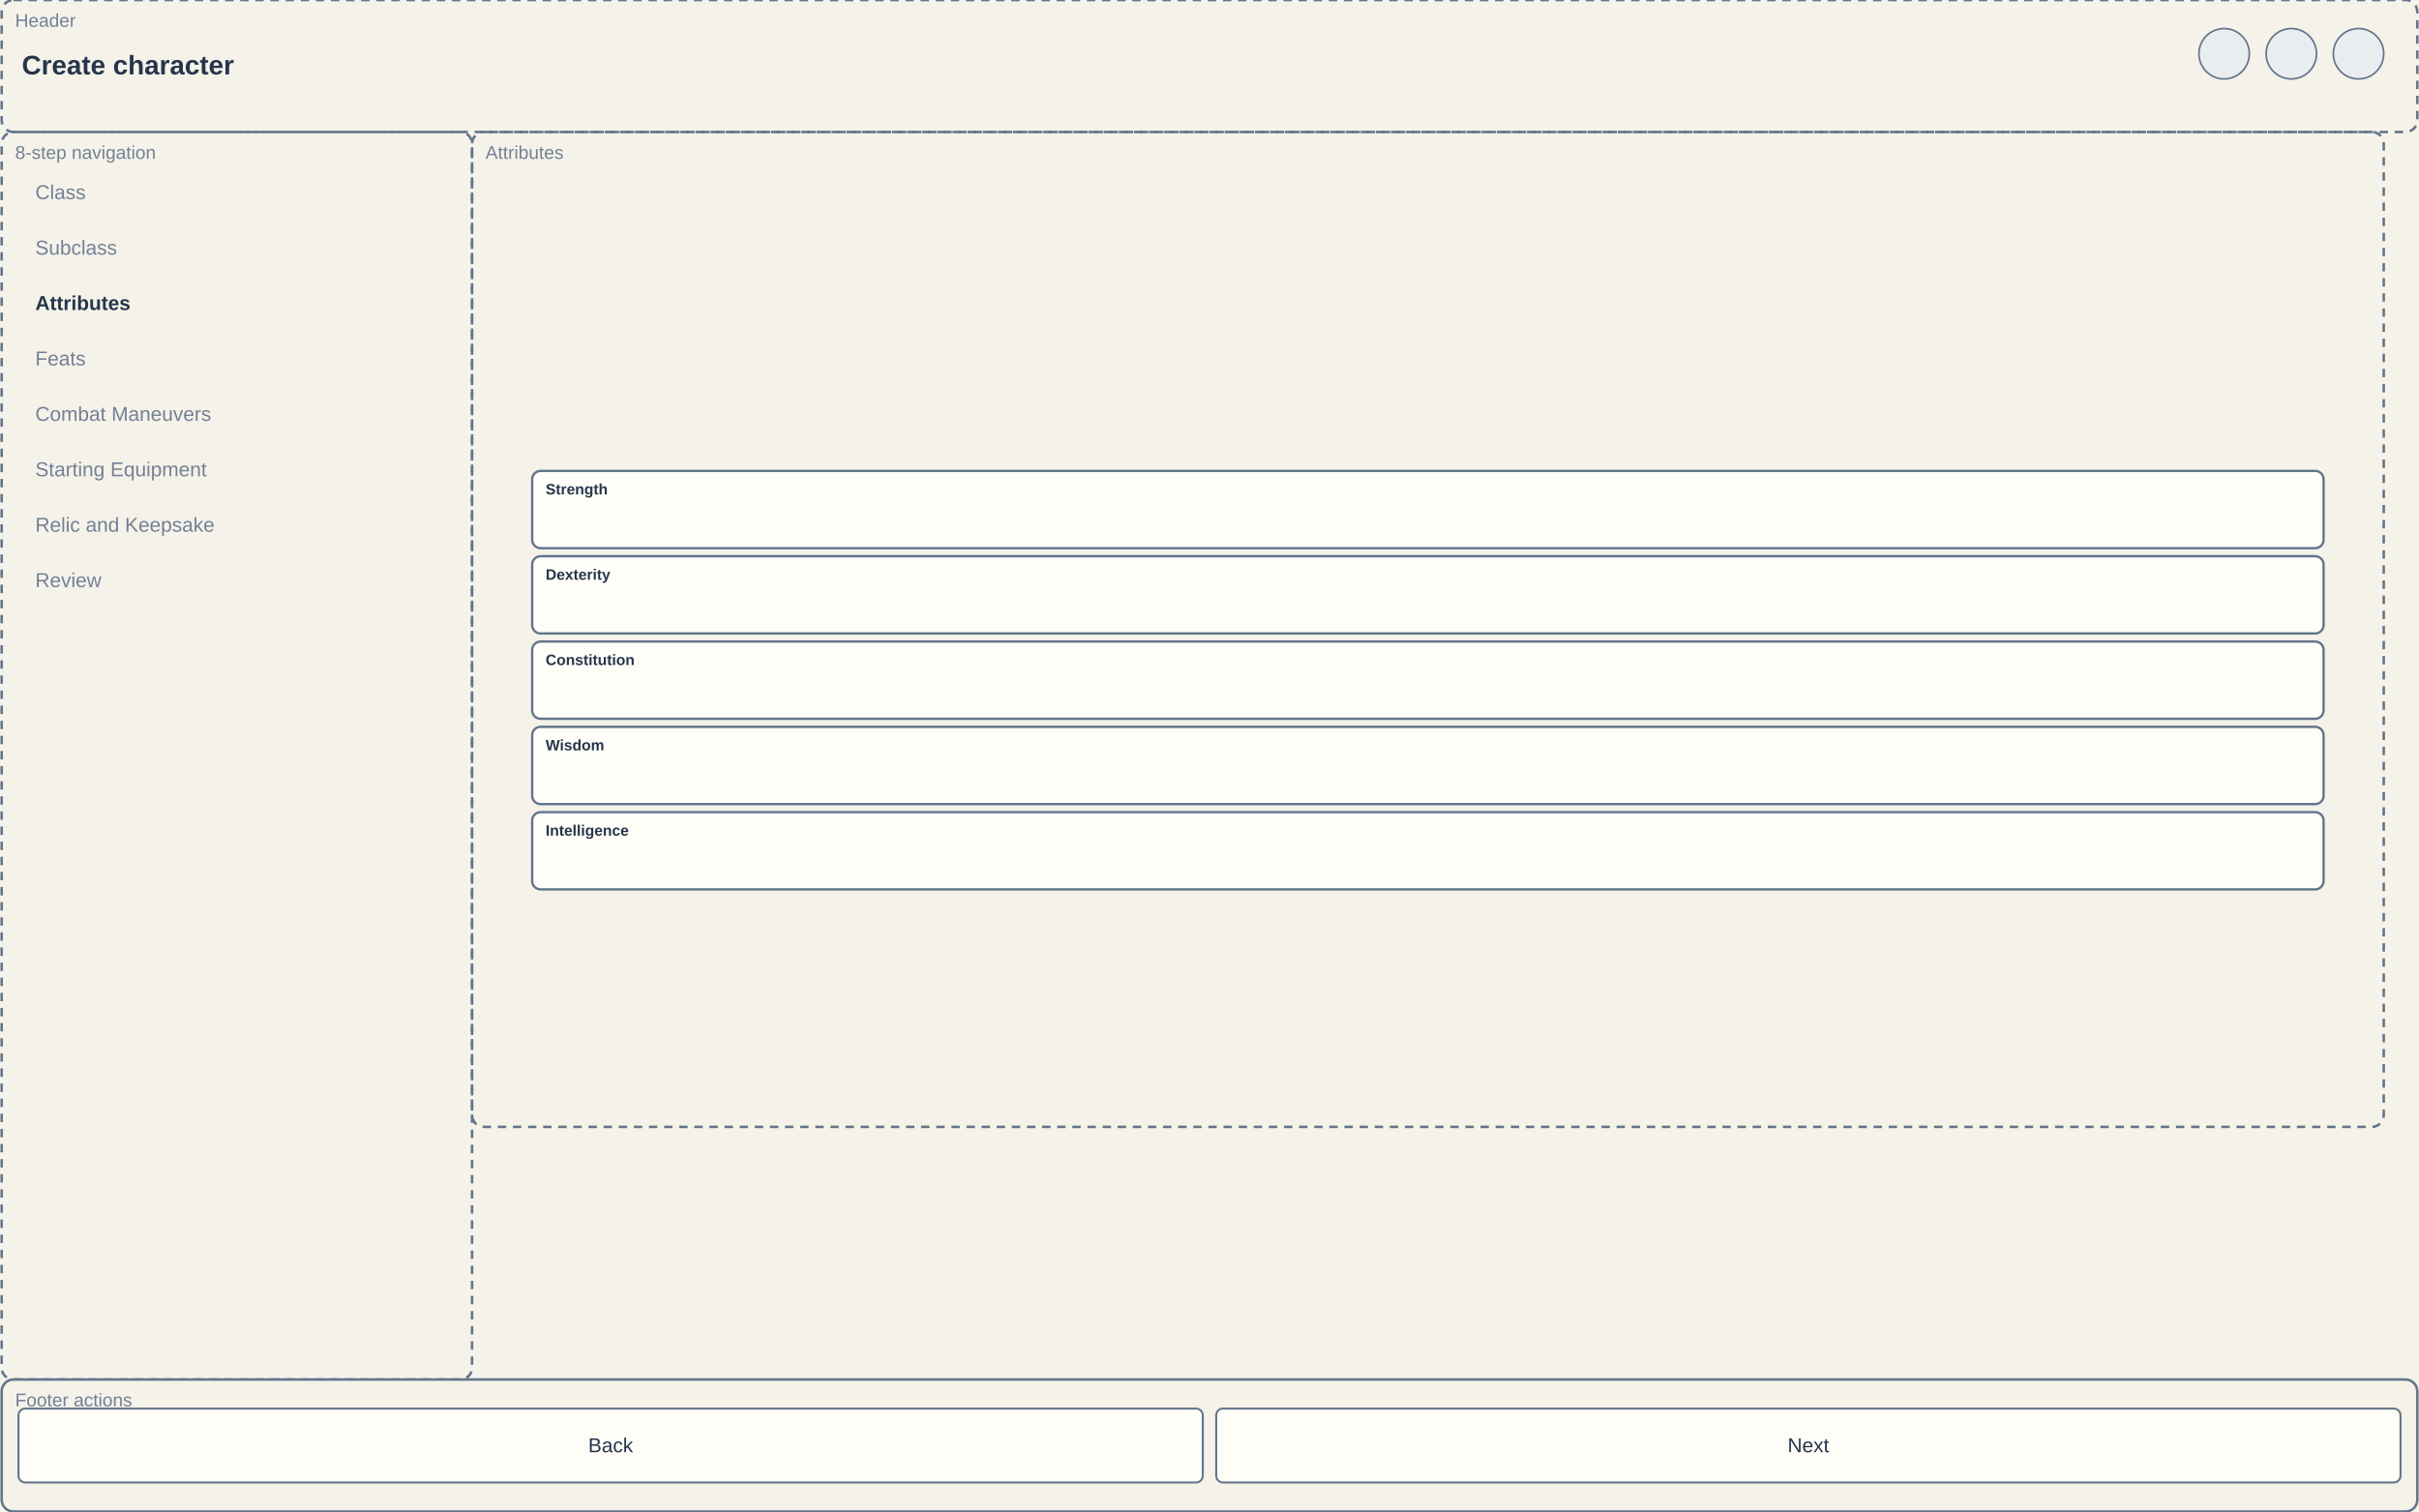
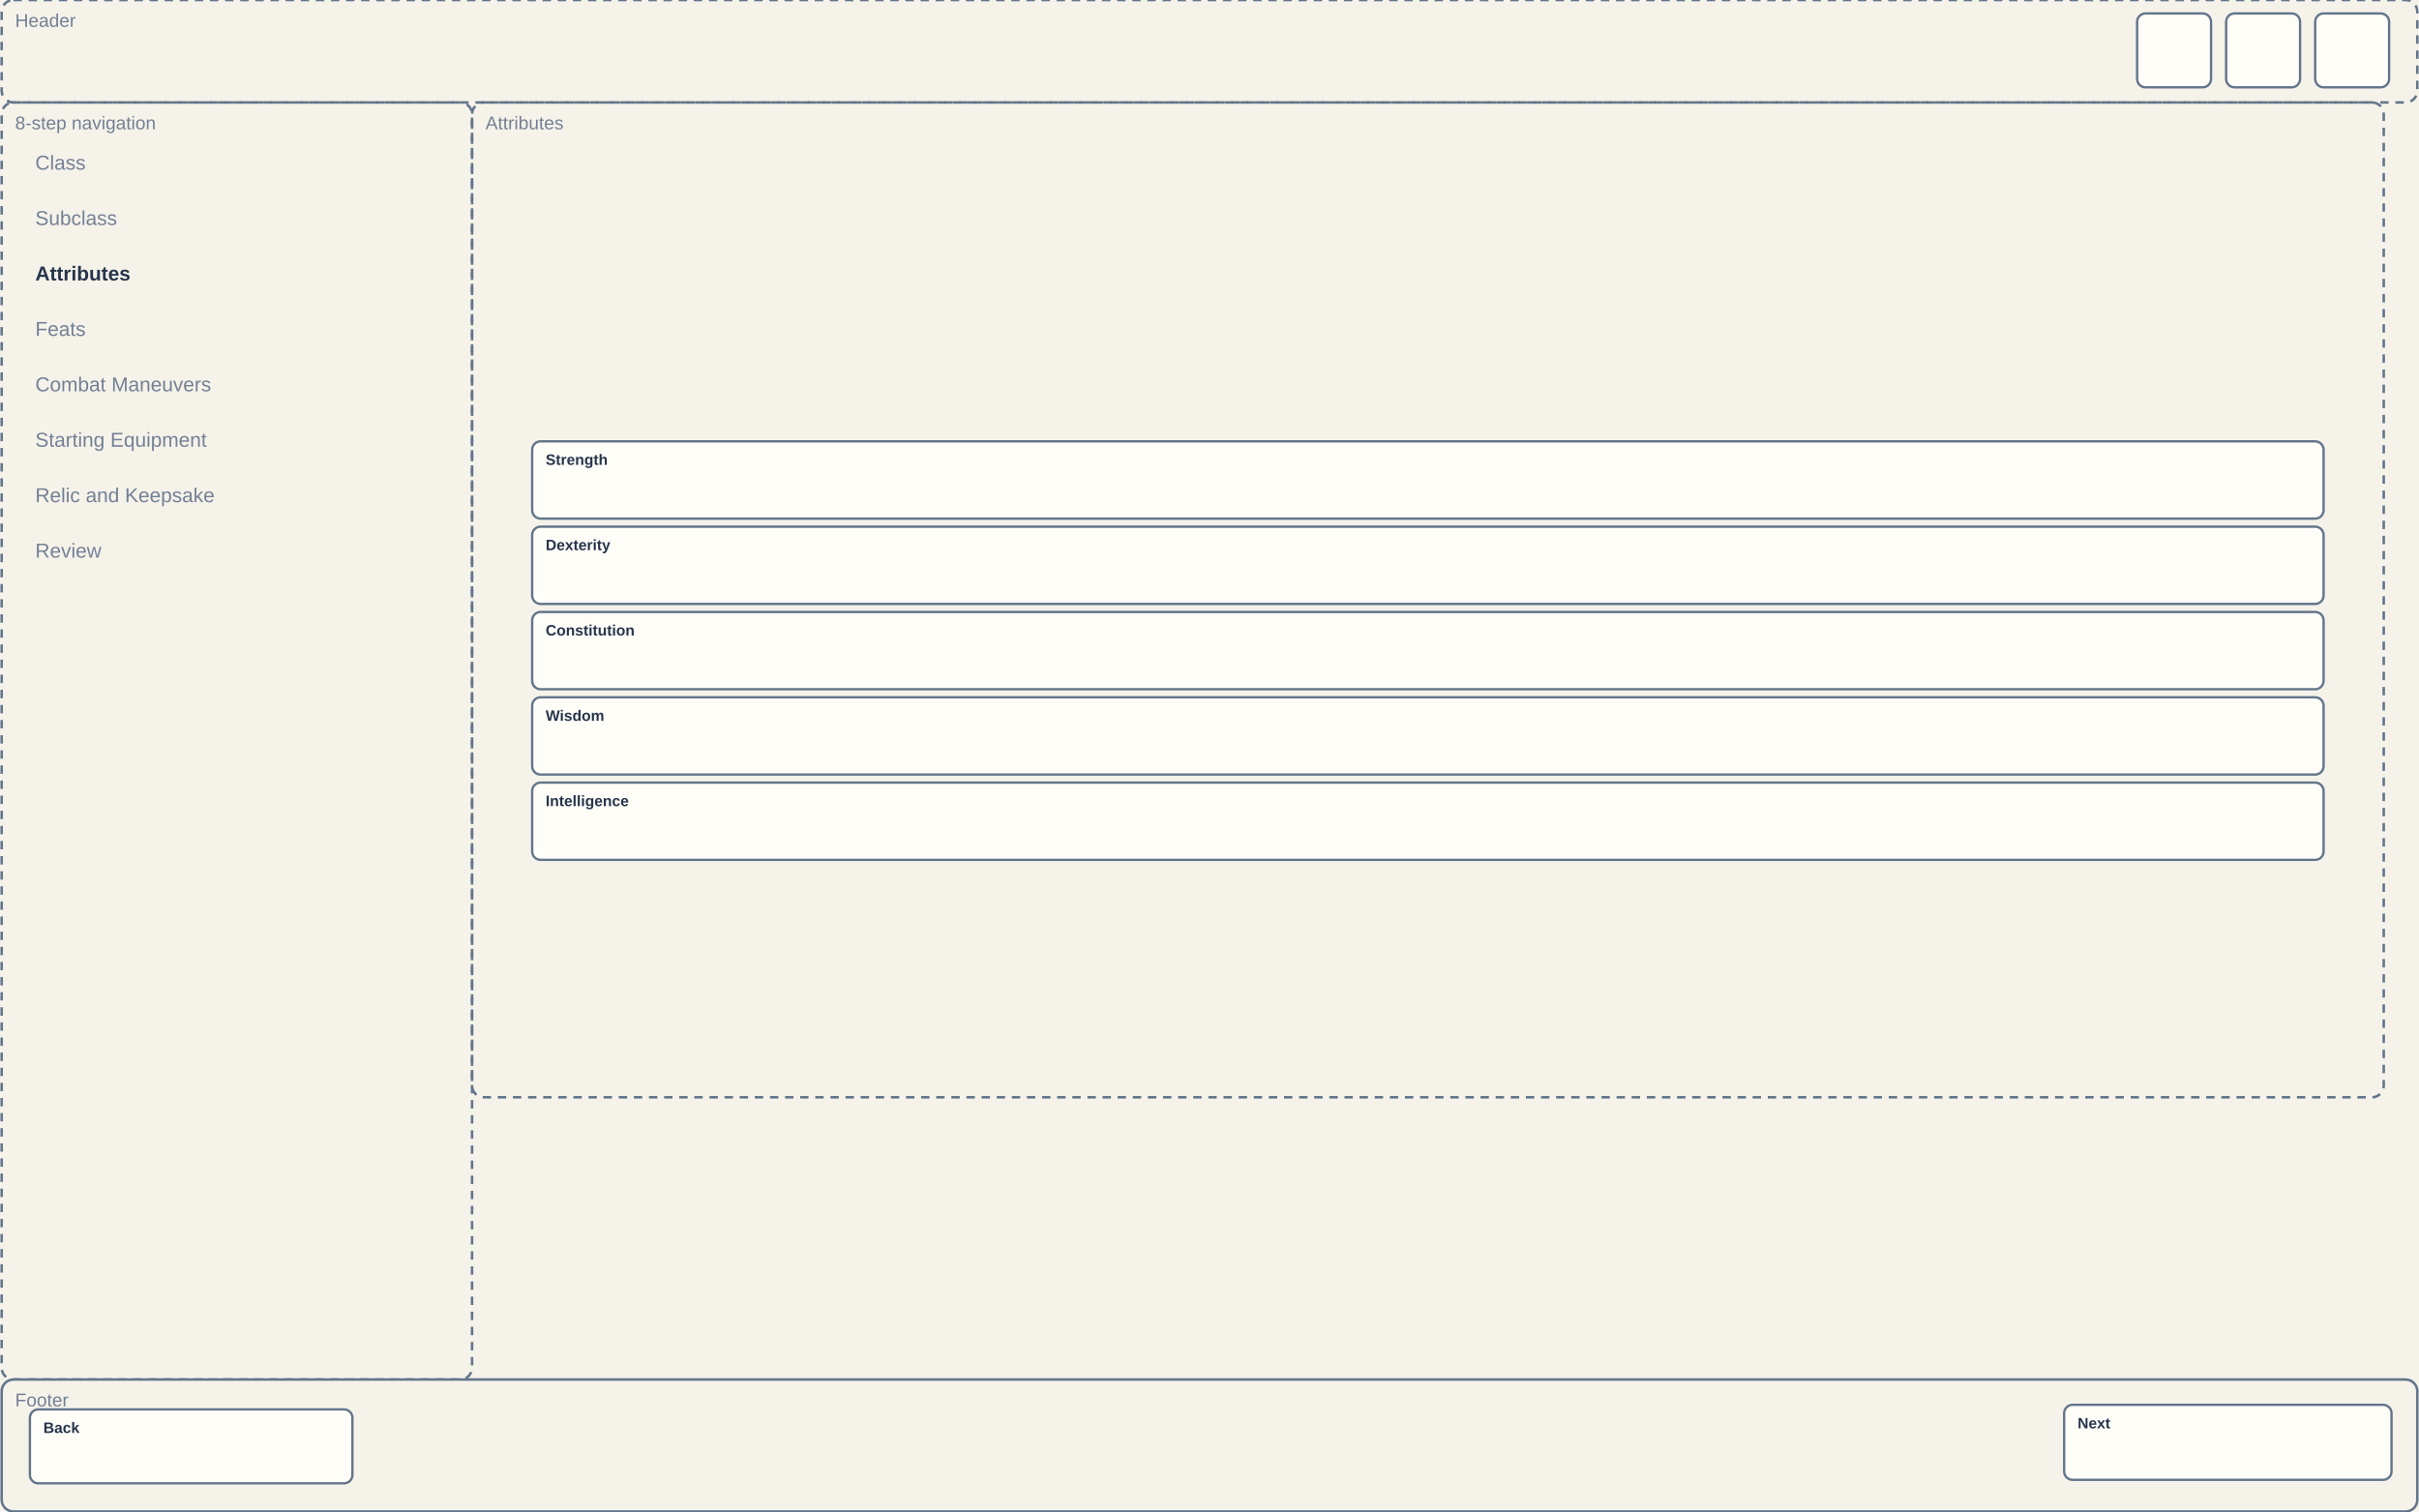
<svg xmlns="http://www.w3.org/2000/svg" width="1440" height="900" viewBox="0 0 1440 900">
  <rect width="1440" height="900" fill="#f5f2ea" />
-   <rect x="1" y="0" width="1438" height="78.594" rx="7" fill="none" stroke="#63758a" stroke-width="1.5" stroke-dasharray="5 4" />
+   <g>
+     <rect x="1" y="0" width="1438" height="61" rx="7" fill="none" stroke="#63758a" stroke-width="1.5" stroke-dasharray="5 4" />
+   </g>
  <text x="9" y="16" font-family="Arial,sans-serif" font-size="11" font-weight="500" fill="#738094">Header</text>
-   <rect x="1" y="78.594" width="280" height="742.812" rx="7" fill="none" stroke="#63758a" stroke-width="1.5" stroke-dasharray="5 4" />
-   <text x="9" y="94.594" font-family="Arial,sans-serif" font-size="11" font-weight="500" fill="#738094">8-step navigation</text>
-   <rect x="281" y="78.594" width="1138" height="592.375" rx="7" fill="none" stroke="#63758a" stroke-width="1.5" stroke-dasharray="5 4" />
-   <text x="289" y="94.594" font-family="Arial,sans-serif" font-size="11" font-weight="500" fill="#738094">Attributes</text>
-   <text x="13" y="44.297" font-family="Arial,sans-serif" font-size="16" font-weight="600" fill="#26354a">Create character</text>
-   <rect x="1309" y="17" width="30" height="30" rx="15" fill="#e9edf0" stroke="#63758a" />
-   <rect x="1349" y="17" width="30" height="30" rx="15" fill="#e9edf0" stroke="#63758a" />
-   <rect x="1389" y="17" width="30" height="30" rx="15" fill="#e9edf0" stroke="#63758a" />
-   <text x="21" y="118.594" font-family="Arial,sans-serif" font-size="12" fill="#738094" font-weight="400">Class</text>
-   <text x="21" y="151.594" font-family="Arial,sans-serif" font-size="12" fill="#738094" font-weight="400">Subclass</text>
-   <text x="21" y="184.594" font-family="Arial,sans-serif" font-size="12" fill="#26354a" font-weight="700">Attributes</text>
-   <text x="21" y="217.594" font-family="Arial,sans-serif" font-size="12" fill="#738094" font-weight="400">Feats</text>
-   <text x="21" y="250.594" font-family="Arial,sans-serif" font-size="12" fill="#738094" font-weight="400">Combat Maneuvers</text>
-   <text x="21" y="283.594" font-family="Arial,sans-serif" font-size="12" fill="#738094" font-weight="400">Starting Equipment</text>
-   <text x="21" y="316.594" font-family="Arial,sans-serif" font-size="12" fill="#738094" font-weight="400">Relic and Keepsake</text>
-   <text x="21" y="349.594" font-family="Arial,sans-serif" font-size="12" fill="#738094" font-weight="400">Review</text>
-   <rect x="316.797" y="280.391" width="1066.406" height="46" rx="5" fill="#fffdf8" stroke="#63758a" stroke-width="1.4" />
-   <text x="324.797" y="294.391" font-family="Arial,sans-serif" font-size="9" font-weight="600" fill="#26354a">Strength</text>
-   <rect x="316.797" y="331.188" width="1066.406" height="46" rx="5" fill="#fffdf8" stroke="#63758a" stroke-width="1.4" />
-   <text x="324.797" y="345.188" font-family="Arial,sans-serif" font-size="9" font-weight="600" fill="#26354a">Dexterity</text>
-   <rect x="316.797" y="381.984" width="1066.406" height="46" rx="5" fill="#fffdf8" stroke="#63758a" stroke-width="1.4" />
-   <text x="324.797" y="395.984" font-family="Arial,sans-serif" font-size="9" font-weight="600" fill="#26354a">Constitution</text>
-   <rect x="316.797" y="432.781" width="1066.406" height="46" rx="5" fill="#fffdf8" stroke="#63758a" stroke-width="1.4" />
-   <text x="324.797" y="446.781" font-family="Arial,sans-serif" font-size="9" font-weight="600" fill="#26354a">Wisdom</text>
-   <rect x="316.797" y="483.578" width="1066.406" height="46" rx="5" fill="#fffdf8" stroke="#63758a" stroke-width="1.4" />
-   <text x="324.797" y="497.578" font-family="Arial,sans-serif" font-size="9" font-weight="600" fill="#26354a">Intelligence</text>
-   <rect x="1" y="821.406" width="1438" height="78.594" rx="7" fill="#f5f2ea" stroke="#63758a" stroke-width="1.5" />
-   <text x="9" y="837.406" font-family="Arial,sans-serif" font-size="11" font-weight="500" fill="#738094">Footer actions</text>
-   <rect x="11" y="838.703" width="705" height="44" rx="4" fill="#fffdf8" stroke="#63758a" stroke-width="1.2" />
-   <text x="363.5" y="864.703" text-anchor="middle" font-family="Arial,sans-serif" font-size="12" fill="#26354a">Back</text>
-   <rect x="724" y="838.703" width="705" height="44" rx="4" fill="#fffdf8" stroke="#63758a" stroke-width="1.2" />
-   <text x="1076.5" y="864.703" text-anchor="middle" font-family="Arial,sans-serif" font-size="12" fill="#26354a">Next</text>
+   <g>
+     <rect x="1" y="61" width="280" height="760.406" rx="7" fill="none" stroke="#63758a" stroke-width="1.5" stroke-dasharray="5 4" />
+   </g>
+   <text x="9" y="77" font-family="Arial,sans-serif" font-size="11" font-weight="500" fill="#738094">8-step navigation</text>
+   <g>
+     <rect x="281" y="61" width="1138" height="592.375" rx="7" fill="none" stroke="#63758a" stroke-width="1.5" stroke-dasharray="5 4" />
+   </g>
+   <text x="289" y="77" font-family="Arial,sans-serif" font-size="11" font-weight="500" fill="#738094">Attributes</text>
+   <defs>
+     <clipPath id="activeHeaderClip">
+       <rect x="17.797" y="15.594" width="1244.406" height="28.797" />
+     </clipPath>
+   </defs>
+   <text x="17.797" y="36.328" clip-path="url(#activeHeaderClip)" font-family="Arial,sans-serif" font-size="16" font-weight="600" fill="#26354a" />
+   <g>
+     <rect x="1272.203" y="8" width="44" height="44" rx="5" fill="#fffdf8" stroke="#63758a" stroke-width="1.4" />
+   </g>
+   <g>
+     <rect x="1325.203" y="8" width="44" height="44" rx="5" fill="#fffdf8" stroke="#63758a" stroke-width="1.4" />
+   </g>
+   <g>
+     <rect x="1378.203" y="8" width="44" height="44" rx="5" fill="#fffdf8" stroke="#63758a" stroke-width="1.4" />
+   </g>
+   <text x="21" y="101" font-family="Arial,sans-serif" font-size="12" fill="#738094" font-weight="400">Class</text>
+   <text x="21" y="134" font-family="Arial,sans-serif" font-size="12" fill="#738094" font-weight="400">Subclass</text>
+   <text x="21" y="167" font-family="Arial,sans-serif" font-size="12" fill="#26354a" font-weight="700">Attributes</text>
+   <text x="21" y="200" font-family="Arial,sans-serif" font-size="12" fill="#738094" font-weight="400">Feats</text>
+   <text x="21" y="233" font-family="Arial,sans-serif" font-size="12" fill="#738094" font-weight="400">Combat Maneuvers</text>
+   <text x="21" y="266" font-family="Arial,sans-serif" font-size="12" fill="#738094" font-weight="400">Starting Equipment</text>
+   <text x="21" y="299" font-family="Arial,sans-serif" font-size="12" fill="#738094" font-weight="400">Relic and Keepsake</text>
+   <text x="21" y="332" font-family="Arial,sans-serif" font-size="12" fill="#738094" font-weight="400">Review</text>
+   <g>
+     <rect x="316.797" y="262.797" width="1066.406" height="46" rx="5" fill="#fffdf8" stroke="#63758a" stroke-width="1.4" />
+   </g>
+   <text x="324.797" y="276.797" font-family="Arial,sans-serif" font-size="9" font-weight="600" fill="#26354a">Strength</text>
+   <g>
+     <rect x="316.797" y="313.594" width="1066.406" height="46" rx="5" fill="#fffdf8" stroke="#63758a" stroke-width="1.4" />
+   </g>
+   <text x="324.797" y="327.594" font-family="Arial,sans-serif" font-size="9" font-weight="600" fill="#26354a">Dexterity</text>
+   <g>
+     <rect x="316.797" y="364.391" width="1066.406" height="46" rx="5" fill="#fffdf8" stroke="#63758a" stroke-width="1.4" />
+   </g>
+   <text x="324.797" y="378.391" font-family="Arial,sans-serif" font-size="9" font-weight="600" fill="#26354a">Constitution</text>
+   <g>
+     <rect x="316.797" y="415.188" width="1066.406" height="46" rx="5" fill="#fffdf8" stroke="#63758a" stroke-width="1.4" />
+   </g>
+   <text x="324.797" y="429.188" font-family="Arial,sans-serif" font-size="9" font-weight="600" fill="#26354a">Wisdom</text>
+   <g>
+     <rect x="316.797" y="465.984" width="1066.406" height="46" rx="5" fill="#fffdf8" stroke="#63758a" stroke-width="1.4" />
+   </g>
+   <text x="324.797" y="479.984" font-family="Arial,sans-serif" font-size="9" font-weight="600" fill="#26354a">Intelligence</text>
+   <g>
+     <rect x="1" y="821.406" width="1438" height="78.594" rx="7" fill="#f5f2ea" stroke="#63758a" stroke-width="1.5" />
+   </g>
+   <text x="9" y="837.406" font-family="Arial,sans-serif" font-size="11" font-weight="500" fill="#738094">Footer</text>
+   <g>
+     <rect x="17.797" y="839.203" width="192" height="44" rx="5" fill="#fffdf8" stroke="#63758a" stroke-width="1.4" />
+   </g>
+   <text x="25.797" y="853.203" font-family="Arial,sans-serif" font-size="9" font-weight="600" fill="#26354a">Back</text>
+   <g>
+     <rect x="1228.763" y="836.473" width="194.88" height="44.66" rx="5" fill="#fffdf8" stroke="#63758a" stroke-width="1.4" />
+   </g>
+   <text x="1236.763" y="850.473" font-family="Arial,sans-serif" font-size="9" font-weight="600" fill="#26354a">Next</text>
</svg>
